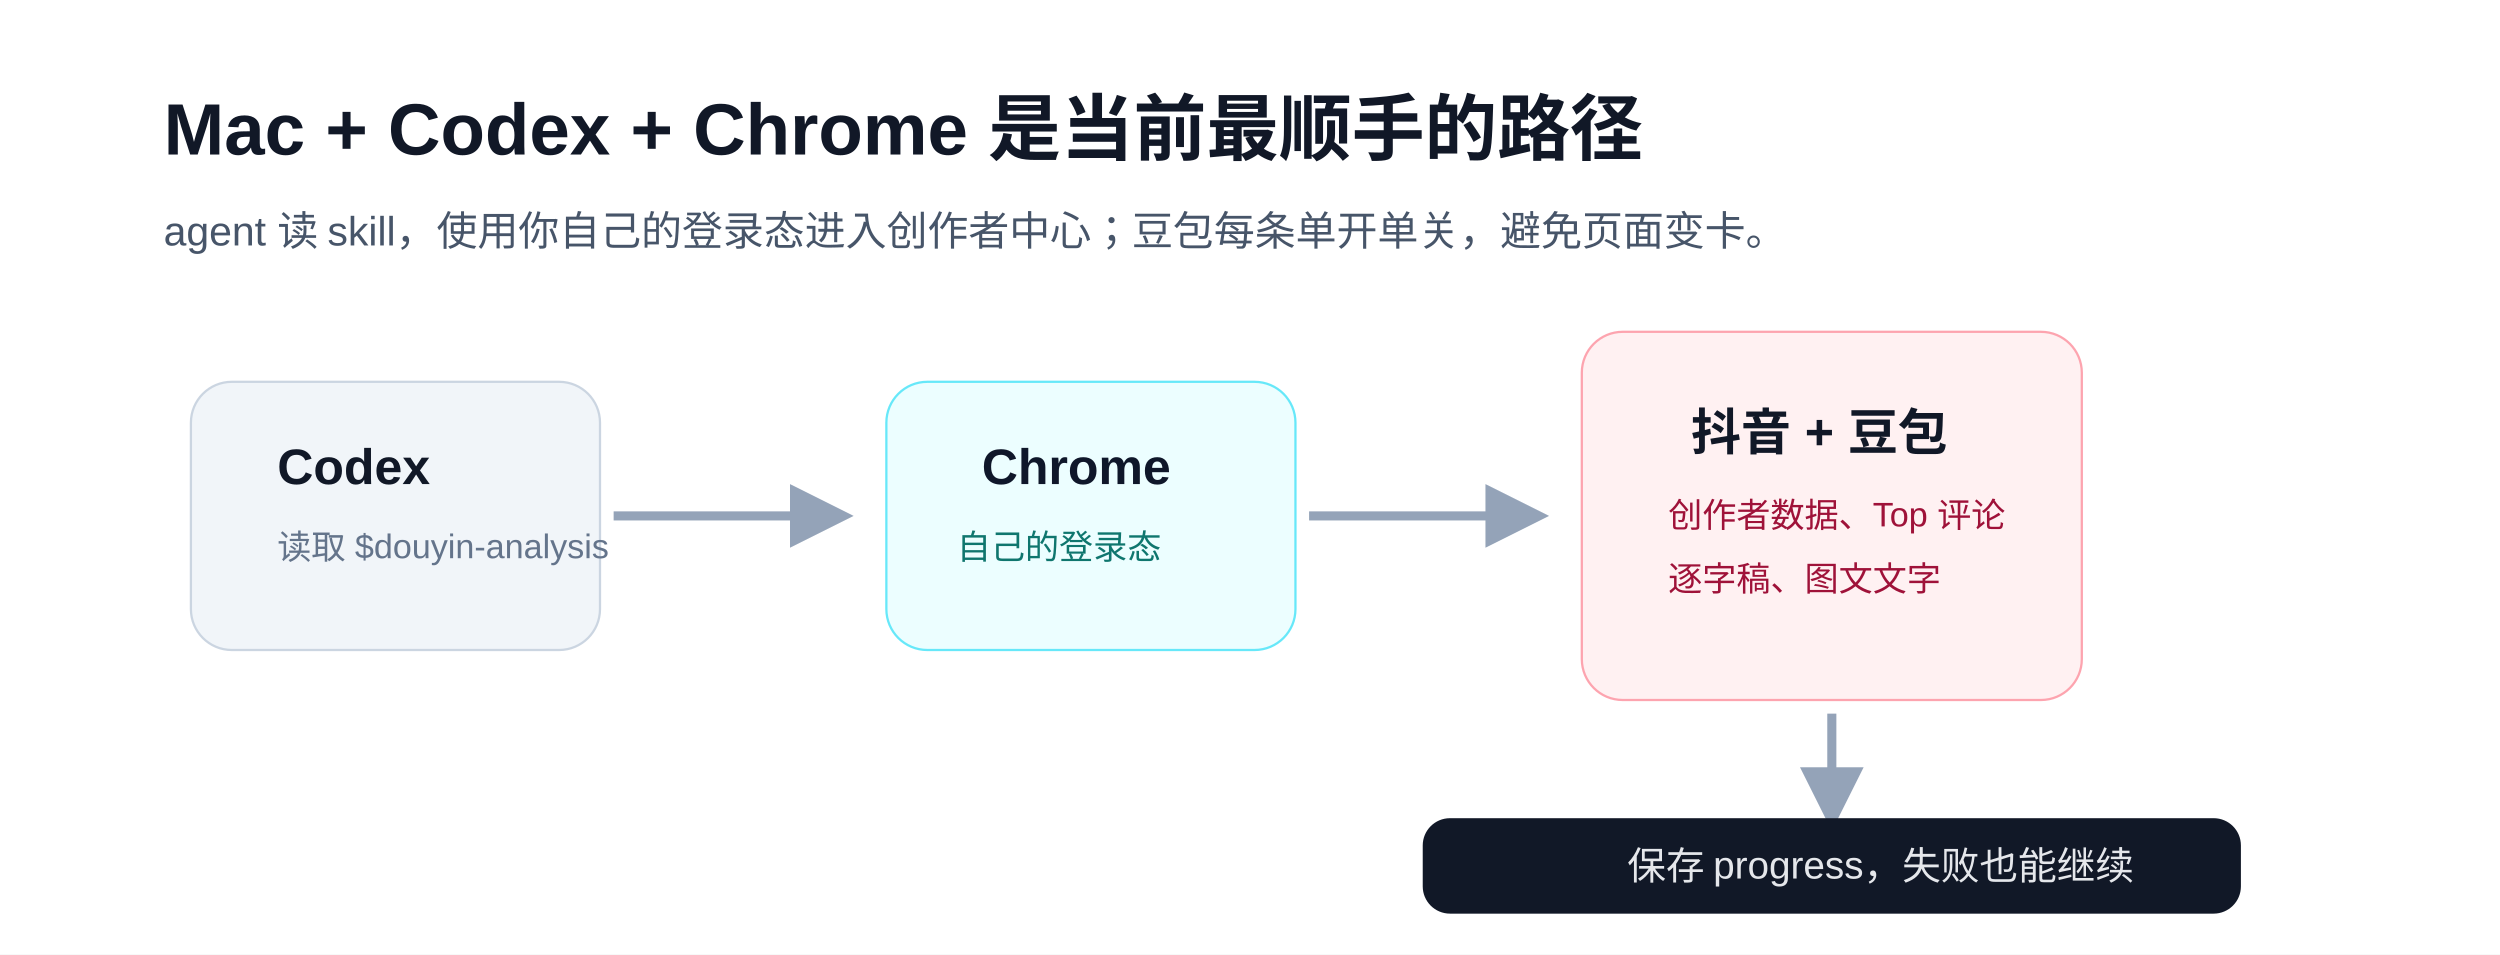
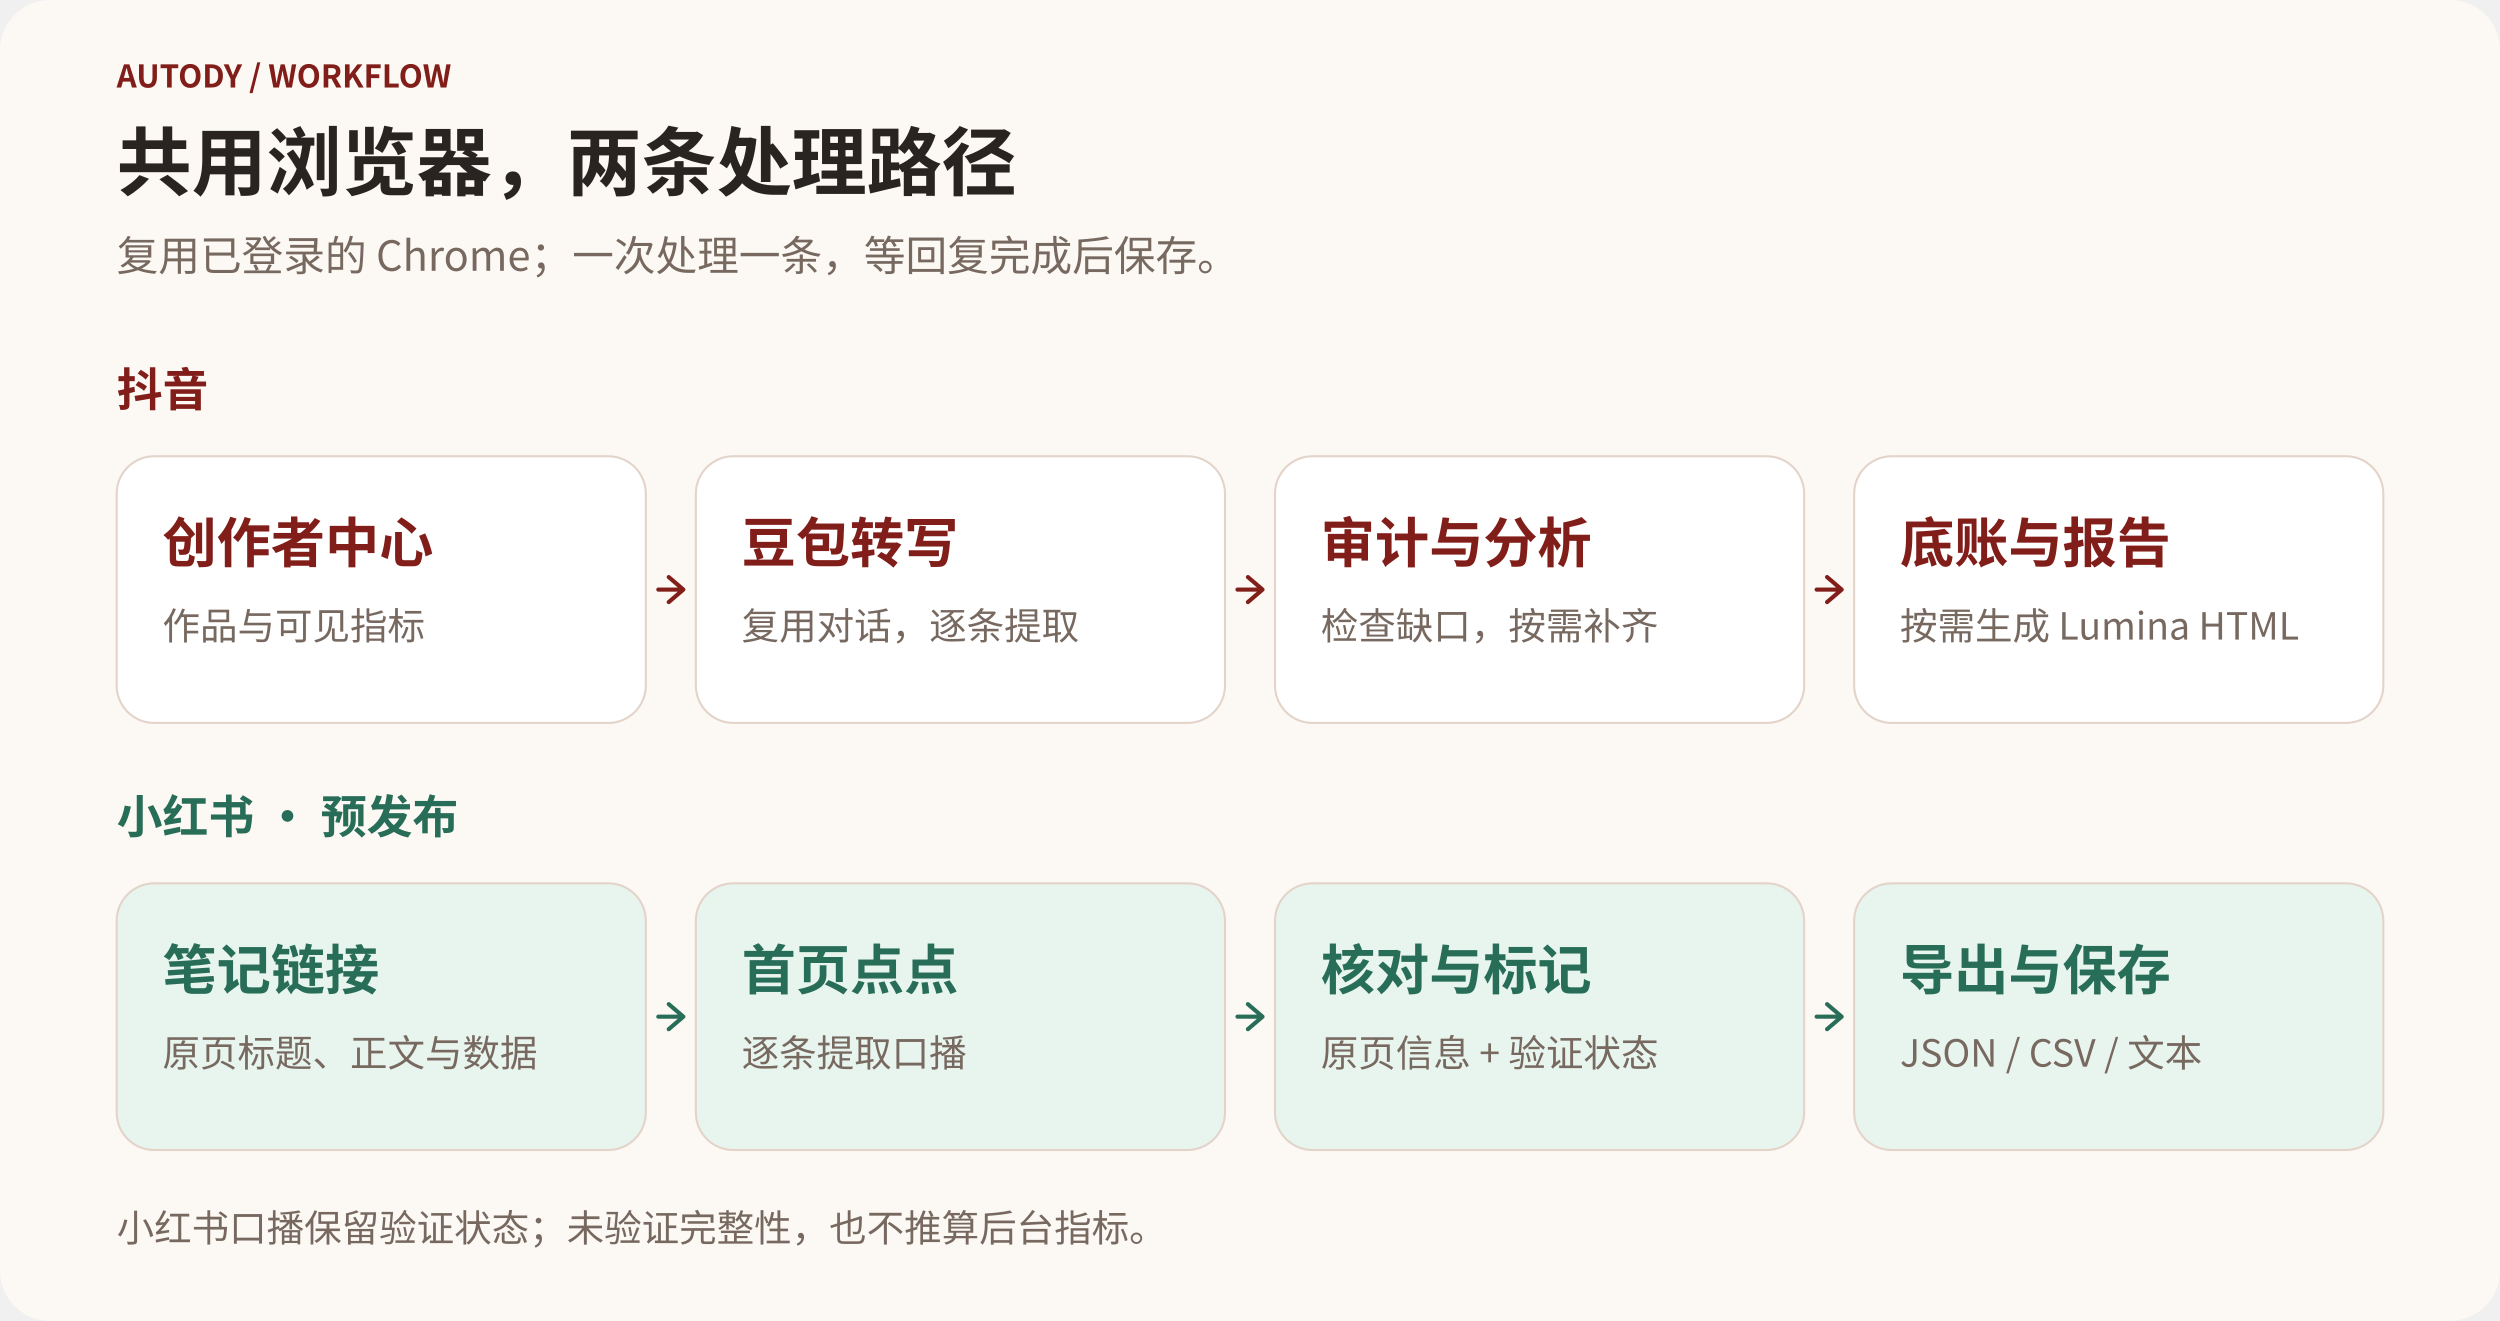
- <svg xmlns="http://www.w3.org/2000/svg" width="1100" height="420" viewBox="0 0 1100 420" role="img" aria-label="Autody pipeline">
-   <rect width="1100" height="420" fill="#ffffff" />
-   <text x="72" y="68" font-family="Arial, 'PingFang SC', sans-serif" font-size="32" font-weight="700" fill="#111827">Mac + Codex + Chrome 是当前最顺手的路径</text>
-   <text x="72" y="108" font-family="Arial, 'PingFang SC', sans-serif" font-size="18" fill="#475569">agent 读 skill，使用你自己的登录态进入创作者中心；豆包每条单开单关，避免页面变卡。</text>
-   <defs>
-     <marker id="arrow" viewBox="0 0 10 10" refX="8" refY="5" markerWidth="7" markerHeight="7" orient="auto-start-reverse">
-       <path d="M 0 0 L 10 5 L 0 10 z" fill="#94a3b8" />
-     </marker>
-   </defs>
-   <g font-family="Arial, 'PingFang SC', sans-serif">
-     <rect x="84" y="168" width="180" height="118" rx="18" fill="#f1f5f9" stroke="#cbd5e1" />
-     <text x="122" y="213" font-size="22" font-weight="700" fill="#111827">Codex</text>
-     <text x="122" y="246" font-size="15" fill="#64748b">读取 $douyin-analysis</text>
-     <line x1="270" y1="227" x2="370" y2="227" stroke="#94a3b8" stroke-width="4" marker-end="url(#arrow)" />
-     <rect x="390" y="168" width="180" height="118" rx="18" fill="#ecfeff" stroke="#67e8f9" />
-     <text x="432" y="213" font-size="22" font-weight="700" fill="#0f172a">Chrome</text>
-     <text x="421" y="246" font-size="15" fill="#0f766e">自己的登录态</text>
-     <line x1="576" y1="227" x2="676" y2="227" stroke="#94a3b8" stroke-width="4" marker-end="url(#arrow)" />
-     <rect x="696" y="146" width="220" height="162" rx="18" fill="#fff1f2" stroke="#fda4af" />
-     <text x="744" y="198" font-size="22" font-weight="700" fill="#111827">抖音 + 豆包</text>
-     <text x="734" y="232" font-size="15" fill="#9f1239">创作者数据、Top 评论</text>
-     <text x="734" y="260" font-size="15" fill="#9f1239">逐字稿、图文文字</text>
-     <line x1="806" y1="314" x2="806" y2="360" stroke="#94a3b8" stroke-width="4" marker-end="url(#arrow)" />
-     <rect x="626" y="360" width="360" height="42" rx="12" fill="#111827" />
-     <text x="716" y="387" font-size="17" fill="#e5e7eb">保存 progress，失败也能继续</text>
-   </g>
+ <svg xmlns="http://www.w3.org/2000/svg" width="1200" height="634" viewBox="0 0 1200 634" role="img" aria-labelledby="title desc">
+   <rect width="1200" height="634" rx="24" fill="#fcf9f4" />
+   <text x="56" y="42" font-family="'Microsoft YaHei', 'PingFang SC', 'Noto Sans CJK SC', sans-serif" font-size="15" font-weight="600" fill="#821e1a">AUTODY / WORKFLOW</text>
+   <text x="56" y="91" font-family="'Microsoft YaHei', 'PingFang SC', 'Noto Sans CJK SC', sans-serif" font-size="36" font-weight="700" fill="#292421">共用浏览器，两条处理路径</text>
+   <text x="56" y="130" font-family="'Microsoft YaHei', 'PingFang SC', 'Noto Sans CJK SC', sans-serif" font-size="20" font-weight="400" fill="#776960">复用已登录的 Chrome；一次处理一条，等回复完成后保存。</text>
+   <text x="56" y="195" font-family="'Microsoft YaHei', 'PingFang SC', 'Noto Sans CJK SC', sans-serif" font-size="22" font-weight="700" fill="#821e1a">抖音</text>
+   <rect x="56" y="219" width="254" height="128" rx="18" fill="#ffffff" stroke="#e3d3c9" />
+   <text x="78" y="270" font-family="'Microsoft YaHei', 'PingFang SC', 'Noto Sans CJK SC', sans-serif" font-size="26" font-weight="700" fill="#821e1a">创作者中心</text>
+   <text x="78" y="307" font-family="'Microsoft YaHei', 'PingFang SC', 'Noto Sans CJK SC', sans-serif" font-size="18" font-weight="400" fill="#776960">作品与可见指标</text>
+   <path d="M316 283H328m-7-6 7 6-7 6" fill="none" stroke="#821e1a" stroke-width="2" stroke-linecap="round" stroke-linejoin="round" />
+   <rect x="334" y="219" width="254" height="128" rx="18" fill="#ffffff" stroke="#e3d3c9" />
+   <text x="356" y="270" font-family="'Microsoft YaHei', 'PingFang SC', 'Noto Sans CJK SC', sans-serif" font-size="26" font-weight="700" fill="#821e1a">豆包转写</text>
+   <text x="356" y="307" font-family="'Microsoft YaHei', 'PingFang SC', 'Noto Sans CJK SC', sans-serif" font-size="18" font-weight="400" fill="#776960">复用对话，逐条提取</text>
+   <path d="M594 283H606m-7-6 7 6-7 6" fill="none" stroke="#821e1a" stroke-width="2" stroke-linecap="round" stroke-linejoin="round" />
+   <rect x="612" y="219" width="254" height="128" rx="18" fill="#ffffff" stroke="#e3d3c9" />
+   <text x="634" y="270" font-family="'Microsoft YaHei', 'PingFang SC', 'Noto Sans CJK SC', sans-serif" font-size="26" font-weight="700" fill="#821e1a">审计与分析</text>
+   <text x="634" y="307" font-family="'Microsoft YaHei', 'PingFang SC', 'Noto Sans CJK SC', sans-serif" font-size="18" font-weight="400" fill="#776960">检查缺口，按需补齐</text>
+   <path d="M872 283H884m-7-6 7 6-7 6" fill="none" stroke="#821e1a" stroke-width="2" stroke-linecap="round" stroke-linejoin="round" />
+   <rect x="890" y="219" width="254" height="128" rx="18" fill="#ffffff" stroke="#e3d3c9" />
+   <text x="912" y="270" font-family="'Microsoft YaHei', 'PingFang SC', 'Noto Sans CJK SC', sans-serif" font-size="26" font-weight="700" fill="#821e1a">底账与报告</text>
+   <text x="912" y="307" font-family="'Microsoft YaHei', 'PingFang SC', 'Noto Sans CJK SC', sans-serif" font-size="18" font-weight="400" fill="#776960">按需生成 Lumina HTML</text>
+   <text x="56" y="400" font-family="'Microsoft YaHei', 'PingFang SC', 'Noto Sans CJK SC', sans-serif" font-size="22" font-weight="700" fill="#286d58">小红书 · 预发布</text>
+   <rect x="56" y="424" width="254" height="128" rx="18" fill="#e8f5ee" stroke="#e3d3c9" />
+   <text x="78" y="475" font-family="'Microsoft YaHei', 'PingFang SC', 'Noto Sans CJK SC', sans-serif" font-size="26" font-weight="700" fill="#286d58">笔记链接</text>
+   <text x="78" y="512" font-family="'Microsoft YaHei', 'PingFang SC', 'Noto Sans CJK SC', sans-serif" font-size="18" font-weight="400" fill="#776960">原页标题、正文与数据</text>
+   <path d="M316 488H328m-7-6 7 6-7 6" fill="none" stroke="#286d58" stroke-width="2" stroke-linecap="round" stroke-linejoin="round" />
+   <rect x="334" y="424" width="254" height="128" rx="18" fill="#e8f5ee" stroke="#e3d3c9" />
+   <text x="356" y="475" font-family="'Microsoft YaHei', 'PingFang SC', 'Noto Sans CJK SC', sans-serif" font-size="26" font-weight="700" fill="#286d58">首页点点</text>
+   <text x="356" y="512" font-family="'Microsoft YaHei', 'PingFang SC', 'Noto Sans CJK SC', sans-serif" font-size="18" font-weight="400" fill="#776960">逐条提取口播</text>
+   <path d="M594 488H606m-7-6 7 6-7 6" fill="none" stroke="#286d58" stroke-width="2" stroke-linecap="round" stroke-linejoin="round" />
+   <rect x="612" y="424" width="254" height="128" rx="18" fill="#e8f5ee" stroke="#e3d3c9" />
+   <text x="634" y="475" font-family="'Microsoft YaHei', 'PingFang SC', 'Noto Sans CJK SC', sans-serif" font-size="26" font-weight="700" fill="#286d58">核对与标记</text>
+   <text x="634" y="512" font-family="'Microsoft YaHei', 'PingFang SC', 'Noto Sans CJK SC', sans-serif" font-size="18" font-weight="400" fill="#776960">原页信息 + 验证状态</text>
+   <path d="M872 488H884m-7-6 7 6-7 6" fill="none" stroke="#286d58" stroke-width="2" stroke-linecap="round" stroke-linejoin="round" />
+   <rect x="890" y="424" width="254" height="128" rx="18" fill="#e8f5ee" stroke="#e3d3c9" />
+   <text x="912" y="475" font-family="'Microsoft YaHei', 'PingFang SC', 'Noto Sans CJK SC', sans-serif" font-size="26" font-weight="700" fill="#286d58">导出与保存</text>
+   <text x="912" y="512" font-family="'Microsoft YaHei', 'PingFang SC', 'Noto Sans CJK SC', sans-serif" font-size="18" font-weight="400" fill="#776960">JSON / CSV / 文本</text>
+   <text x="56" y="596" font-family="'Microsoft YaHei', 'PingFang SC', 'Noto Sans CJK SC', sans-serif" font-size="18" font-weight="400" fill="#776960">小红书口播保留验证状态；未验证完整性，也不推算后台指标。</text>
</svg>
